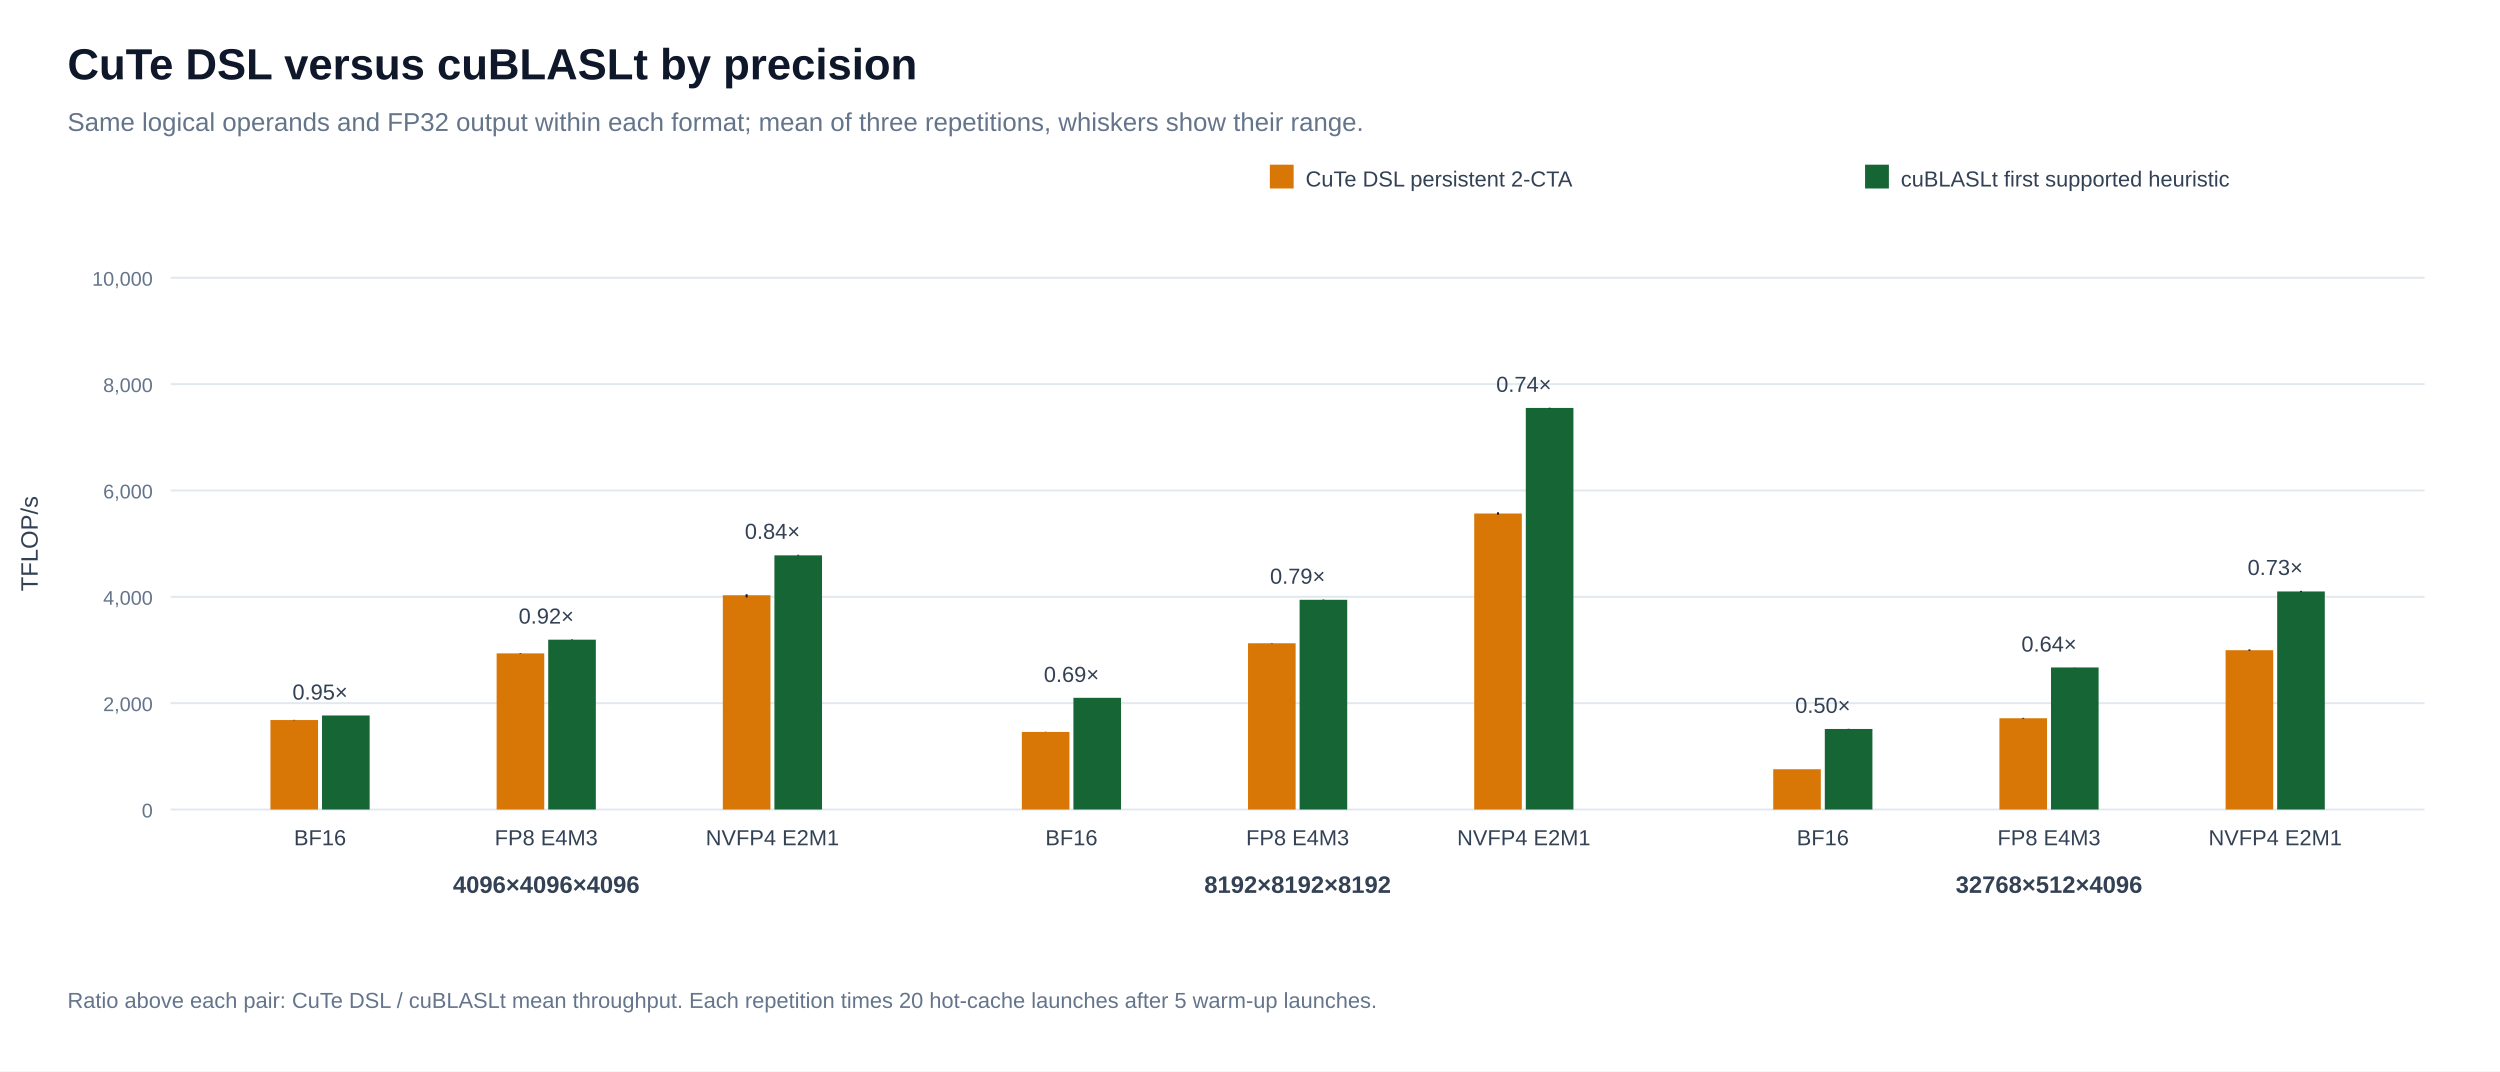
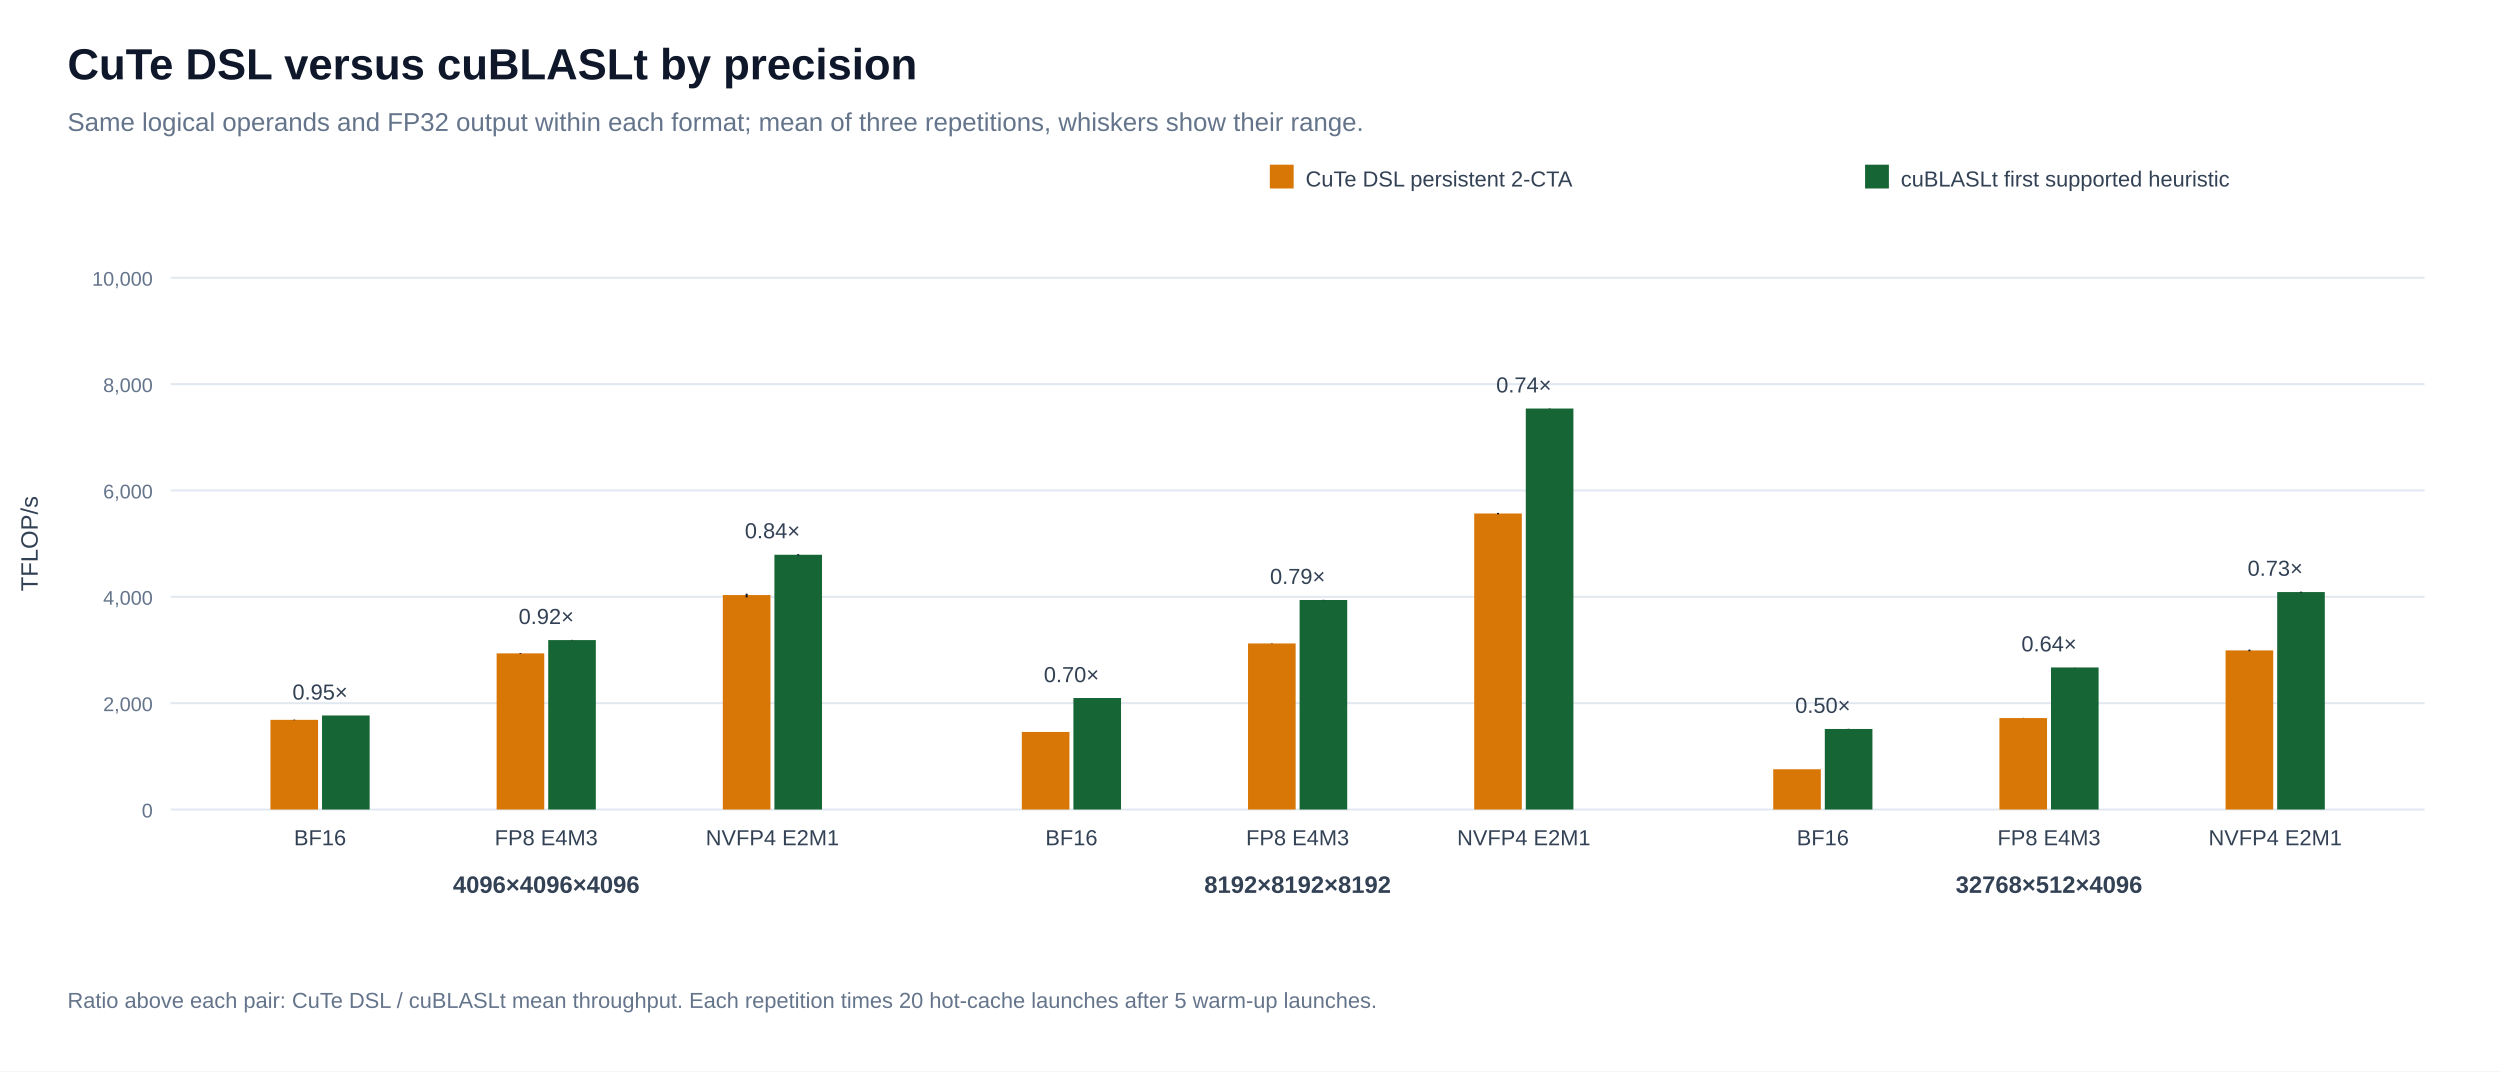
<svg xmlns="http://www.w3.org/2000/svg" width="1260" height="540" viewBox="0 0 1260 540" role="img" aria-label="CuTe DSL versus cuBLASLt by precision">
  <rect width="100%" height="100%" fill="#ffffff" />
  <text x="34.0" y="40.0" font-family="Arial, sans-serif" font-size="22" fill="#0f172a" font-weight="700">CuTe DSL versus cuBLASLt by precision</text>
  <text x="34.0" y="66.0" font-family="Arial, sans-serif" font-size="13" fill="#64748b">Same logical operands and FP32 output within each format; mean of three repetitions, whiskers show their range.</text>
  <line x1="86" y1="408.0" x2="1222" y2="408.0" stroke="#e2e8f0" />
  <text x="77.0" y="412.0" font-family="Arial, sans-serif" font-size="10" fill="#64748b" text-anchor="end">0</text>
  <line x1="86" y1="354.4" x2="1222" y2="354.4" stroke="#e2e8f0" />
  <text x="77.0" y="358.4" font-family="Arial, sans-serif" font-size="10" fill="#64748b" text-anchor="end">2,000</text>
  <line x1="86" y1="300.8" x2="1222" y2="300.8" stroke="#e2e8f0" />
  <text x="77.0" y="304.8" font-family="Arial, sans-serif" font-size="10" fill="#64748b" text-anchor="end">4,000</text>
  <line x1="86" y1="247.2" x2="1222" y2="247.2" stroke="#e2e8f0" />
  <text x="77.0" y="251.2" font-family="Arial, sans-serif" font-size="10" fill="#64748b" text-anchor="end">6,000</text>
  <line x1="86" y1="193.6" x2="1222" y2="193.6" stroke="#e2e8f0" />
  <text x="77.0" y="197.6" font-family="Arial, sans-serif" font-size="10" fill="#64748b" text-anchor="end">8,000</text>
  <line x1="86" y1="140.0" x2="1222" y2="140.0" stroke="#e2e8f0" />
  <text x="77.0" y="144.0" font-family="Arial, sans-serif" font-size="10" fill="#64748b" text-anchor="end">10,000</text>
  <rect x="640" y="83" width="12" height="12" fill="#d97706" />
  <text x="658.0" y="94.0" font-family="Arial, sans-serif" font-size="11" fill="#334155">CuTe DSL persistent 2-CTA</text>
  <rect x="940" y="83" width="12" height="12" fill="#166534" />
  <text x="958.0" y="94.0" font-family="Arial, sans-serif" font-size="11" fill="#334155">cuBLASLt first supported heuristic</text>
-   <rect x="136.3" y="362.9" width="24" height="45.1" fill="#d97706" />
-   <line x1="148.3" y1="363.0" x2="148.3" y2="362.8" stroke="#0f172a" />
+   <rect x="136.3" y="362.8" width="24" height="45.2" fill="#d97706" />
+   <line x1="148.3" y1="363.0" x2="148.3" y2="362.7" stroke="#0f172a" />
  <rect x="162.3" y="360.6" width="24" height="47.4" fill="#166534" />
  <line x1="174.3" y1="360.6" x2="174.3" y2="360.6" stroke="#0f172a" />
  <text x="161.3" y="352.6" font-family="Arial, sans-serif" font-size="11" fill="#334155" text-anchor="middle">0.95×</text>
  <text x="161.3" y="426.0" font-family="Arial, sans-serif" font-size="11" fill="#334155" text-anchor="middle">BF16</text>
  <rect x="250.3" y="329.3" width="24" height="78.7" fill="#d97706" />
-   <line x1="262.3" y1="329.5" x2="262.3" y2="329.2" stroke="#0f172a" />
-   <rect x="276.3" y="322.4" width="24" height="85.6" fill="#166534" />
-   <line x1="288.3" y1="322.6" x2="288.3" y2="322.3" stroke="#0f172a" />
-   <text x="275.3" y="314.3" font-family="Arial, sans-serif" font-size="11" fill="#334155" text-anchor="middle">0.92×</text>
+   <line x1="262.3" y1="329.5" x2="262.3" y2="329.1" stroke="#0f172a" />
+   <rect x="276.3" y="322.6" width="24" height="85.4" fill="#166534" />
+   <line x1="288.3" y1="322.7" x2="288.3" y2="322.5" stroke="#0f172a" />
+   <text x="275.3" y="314.5" font-family="Arial, sans-serif" font-size="11" fill="#334155" text-anchor="middle">0.92×</text>
  <text x="275.3" y="426.0" font-family="Arial, sans-serif" font-size="11" fill="#334155" text-anchor="middle">FP8 E4M3</text>
-   <rect x="364.3" y="300.0" width="24" height="108.0" fill="#d97706" />
-   <line x1="376.3" y1="301.1" x2="376.3" y2="299.5" stroke="#0f172a" />
-   <rect x="390.3" y="279.9" width="24" height="128.1" fill="#166534" />
-   <line x1="402.3" y1="280.0" x2="402.3" y2="279.6" stroke="#0f172a" />
-   <text x="389.3" y="271.6" font-family="Arial, sans-serif" font-size="11" fill="#334155" text-anchor="middle">0.84×</text>
+   <rect x="364.3" y="299.9" width="24" height="108.1" fill="#d97706" />
+   <line x1="376.3" y1="301.1" x2="376.3" y2="299.2" stroke="#0f172a" />
+   <rect x="390.3" y="279.6" width="24" height="128.4" fill="#166534" />
+   <line x1="402.3" y1="280.0" x2="402.3" y2="279.3" stroke="#0f172a" />
+   <text x="389.3" y="271.3" font-family="Arial, sans-serif" font-size="11" fill="#334155" text-anchor="middle">0.84×</text>
  <text x="389.3" y="426.0" font-family="Arial, sans-serif" font-size="11" fill="#334155" text-anchor="middle">NVFP4 E2M1</text>
  <text x="275.3" y="450.0" font-family="Arial, sans-serif" font-size="12" fill="#334155" text-anchor="middle" font-weight="700">4096×4096×4096</text>
  <rect x="515.0" y="368.9" width="24" height="39.1" fill="#d97706" />
-   <line x1="527.0" y1="368.9" x2="527.0" y2="368.8" stroke="#0f172a" />
-   <rect x="541.0" y="351.7" width="24" height="56.3" fill="#166534" />
-   <line x1="553.0" y1="351.7" x2="553.0" y2="351.7" stroke="#0f172a" />
-   <text x="540.0" y="343.7" font-family="Arial, sans-serif" font-size="11" fill="#334155" text-anchor="middle">0.69×</text>
+   <line x1="527.0" y1="368.9" x2="527.0" y2="368.9" stroke="#0f172a" />
+   <rect x="541.0" y="351.8" width="24" height="56.2" fill="#166534" />
+   <line x1="553.0" y1="351.8" x2="553.0" y2="351.8" stroke="#0f172a" />
+   <text x="540.0" y="343.8" font-family="Arial, sans-serif" font-size="11" fill="#334155" text-anchor="middle">0.70×</text>
  <text x="540.0" y="426.0" font-family="Arial, sans-serif" font-size="11" fill="#334155" text-anchor="middle">BF16</text>
-   <rect x="629.0" y="324.2" width="24" height="83.8" fill="#d97706" />
-   <line x1="641.0" y1="324.3" x2="641.0" y2="324.1" stroke="#0f172a" />
-   <rect x="655.0" y="302.3" width="24" height="105.7" fill="#166534" />
-   <line x1="667.0" y1="302.4" x2="667.0" y2="302.2" stroke="#0f172a" />
-   <text x="654.0" y="294.2" font-family="Arial, sans-serif" font-size="11" fill="#334155" text-anchor="middle">0.79×</text>
+   <rect x="629.0" y="324.3" width="24" height="83.7" fill="#d97706" />
+   <line x1="641.0" y1="324.4" x2="641.0" y2="324.2" stroke="#0f172a" />
+   <rect x="655.0" y="302.4" width="24" height="105.6" fill="#166534" />
+   <line x1="667.0" y1="302.5" x2="667.0" y2="302.3" stroke="#0f172a" />
+   <text x="654.0" y="294.3" font-family="Arial, sans-serif" font-size="11" fill="#334155" text-anchor="middle">0.79×</text>
  <text x="654.0" y="426.0" font-family="Arial, sans-serif" font-size="11" fill="#334155" text-anchor="middle">FP8 E4M3</text>
  <rect x="743.0" y="258.8" width="24" height="149.2" fill="#d97706" />
-   <line x1="755.0" y1="259.4" x2="755.0" y2="258.2" stroke="#0f172a" />
-   <rect x="769.0" y="205.6" width="24" height="202.4" fill="#166534" />
-   <line x1="781.0" y1="205.8" x2="781.0" y2="205.5" stroke="#0f172a" />
-   <text x="768.0" y="197.5" font-family="Arial, sans-serif" font-size="11" fill="#334155" text-anchor="middle">0.74×</text>
+   <line x1="755.0" y1="259.2" x2="755.0" y2="258.5" stroke="#0f172a" />
+   <rect x="769.0" y="205.9" width="24" height="202.1" fill="#166534" />
+   <line x1="781.0" y1="206.0" x2="781.0" y2="205.8" stroke="#0f172a" />
+   <text x="768.0" y="197.8" font-family="Arial, sans-serif" font-size="11" fill="#334155" text-anchor="middle">0.74×</text>
  <text x="768.0" y="426.0" font-family="Arial, sans-serif" font-size="11" fill="#334155" text-anchor="middle">NVFP4 E2M1</text>
  <text x="654.0" y="450.0" font-family="Arial, sans-serif" font-size="12" fill="#334155" text-anchor="middle" font-weight="700">8192×8192×8192</text>
  <rect x="893.7" y="387.7" width="24" height="20.3" fill="#d97706" />
  <line x1="905.7" y1="387.7" x2="905.7" y2="387.7" stroke="#0f172a" />
  <rect x="919.7" y="367.4" width="24" height="40.6" fill="#166534" />
  <line x1="931.7" y1="367.4" x2="931.7" y2="367.3" stroke="#0f172a" />
  <text x="918.7" y="359.3" font-family="Arial, sans-serif" font-size="11" fill="#334155" text-anchor="middle">0.50×</text>
  <text x="918.7" y="426.0" font-family="Arial, sans-serif" font-size="11" fill="#334155" text-anchor="middle">BF16</text>
-   <rect x="1007.7" y="362.0" width="24" height="46.0" fill="#d97706" />
-   <line x1="1019.7" y1="362.2" x2="1019.7" y2="361.8" stroke="#0f172a" />
+   <rect x="1007.7" y="361.9" width="24" height="46.1" fill="#d97706" />
+   <line x1="1019.7" y1="361.9" x2="1019.7" y2="361.8" stroke="#0f172a" />
  <rect x="1033.7" y="336.4" width="24" height="71.6" fill="#166534" />
-   <line x1="1045.7" y1="336.5" x2="1045.7" y2="336.4" stroke="#0f172a" />
-   <text x="1032.7" y="328.4" font-family="Arial, sans-serif" font-size="11" fill="#334155" text-anchor="middle">0.64×</text>
+   <line x1="1045.7" y1="336.4" x2="1045.7" y2="336.3" stroke="#0f172a" />
+   <text x="1032.7" y="328.3" font-family="Arial, sans-serif" font-size="11" fill="#334155" text-anchor="middle">0.64×</text>
  <text x="1032.7" y="426.0" font-family="Arial, sans-serif" font-size="11" fill="#334155" text-anchor="middle">FP8 E4M3</text>
-   <rect x="1121.7" y="327.7" width="24" height="80.3" fill="#d97706" />
-   <line x1="1133.7" y1="328.0" x2="1133.7" y2="327.3" stroke="#0f172a" />
-   <rect x="1147.7" y="298.1" width="24" height="109.9" fill="#166534" />
-   <line x1="1159.7" y1="298.3" x2="1159.7" y2="297.8" stroke="#0f172a" />
-   <text x="1146.7" y="289.8" font-family="Arial, sans-serif" font-size="11" fill="#334155" text-anchor="middle">0.73×</text>
+   <rect x="1121.7" y="327.8" width="24" height="80.2" fill="#d97706" />
+   <line x1="1133.7" y1="328.2" x2="1133.7" y2="327.4" stroke="#0f172a" />
+   <rect x="1147.7" y="298.4" width="24" height="109.6" fill="#166534" />
+   <line x1="1159.7" y1="298.7" x2="1159.7" y2="298.2" stroke="#0f172a" />
+   <text x="1146.7" y="290.2" font-family="Arial, sans-serif" font-size="11" fill="#334155" text-anchor="middle">0.73×</text>
  <text x="1146.7" y="426.0" font-family="Arial, sans-serif" font-size="11" fill="#334155" text-anchor="middle">NVFP4 E2M1</text>
  <text x="1032.7" y="450.0" font-family="Arial, sans-serif" font-size="12" fill="#334155" text-anchor="middle" font-weight="700">32768×512×4096</text>
  <text x="19.0" y="274.0" font-family="Arial, sans-serif" font-size="12" fill="#334155" text-anchor="middle" transform="rotate(-90 19 274)">TFLOP/s</text>
  <text x="34.0" y="508.0" font-family="Arial, sans-serif" font-size="11" fill="#64748b">Ratio above each pair: CuTe DSL / cuBLASLt mean throughput. Each repetition times 20 hot-cache launches after 5 warm-up launches.</text>
</svg>
